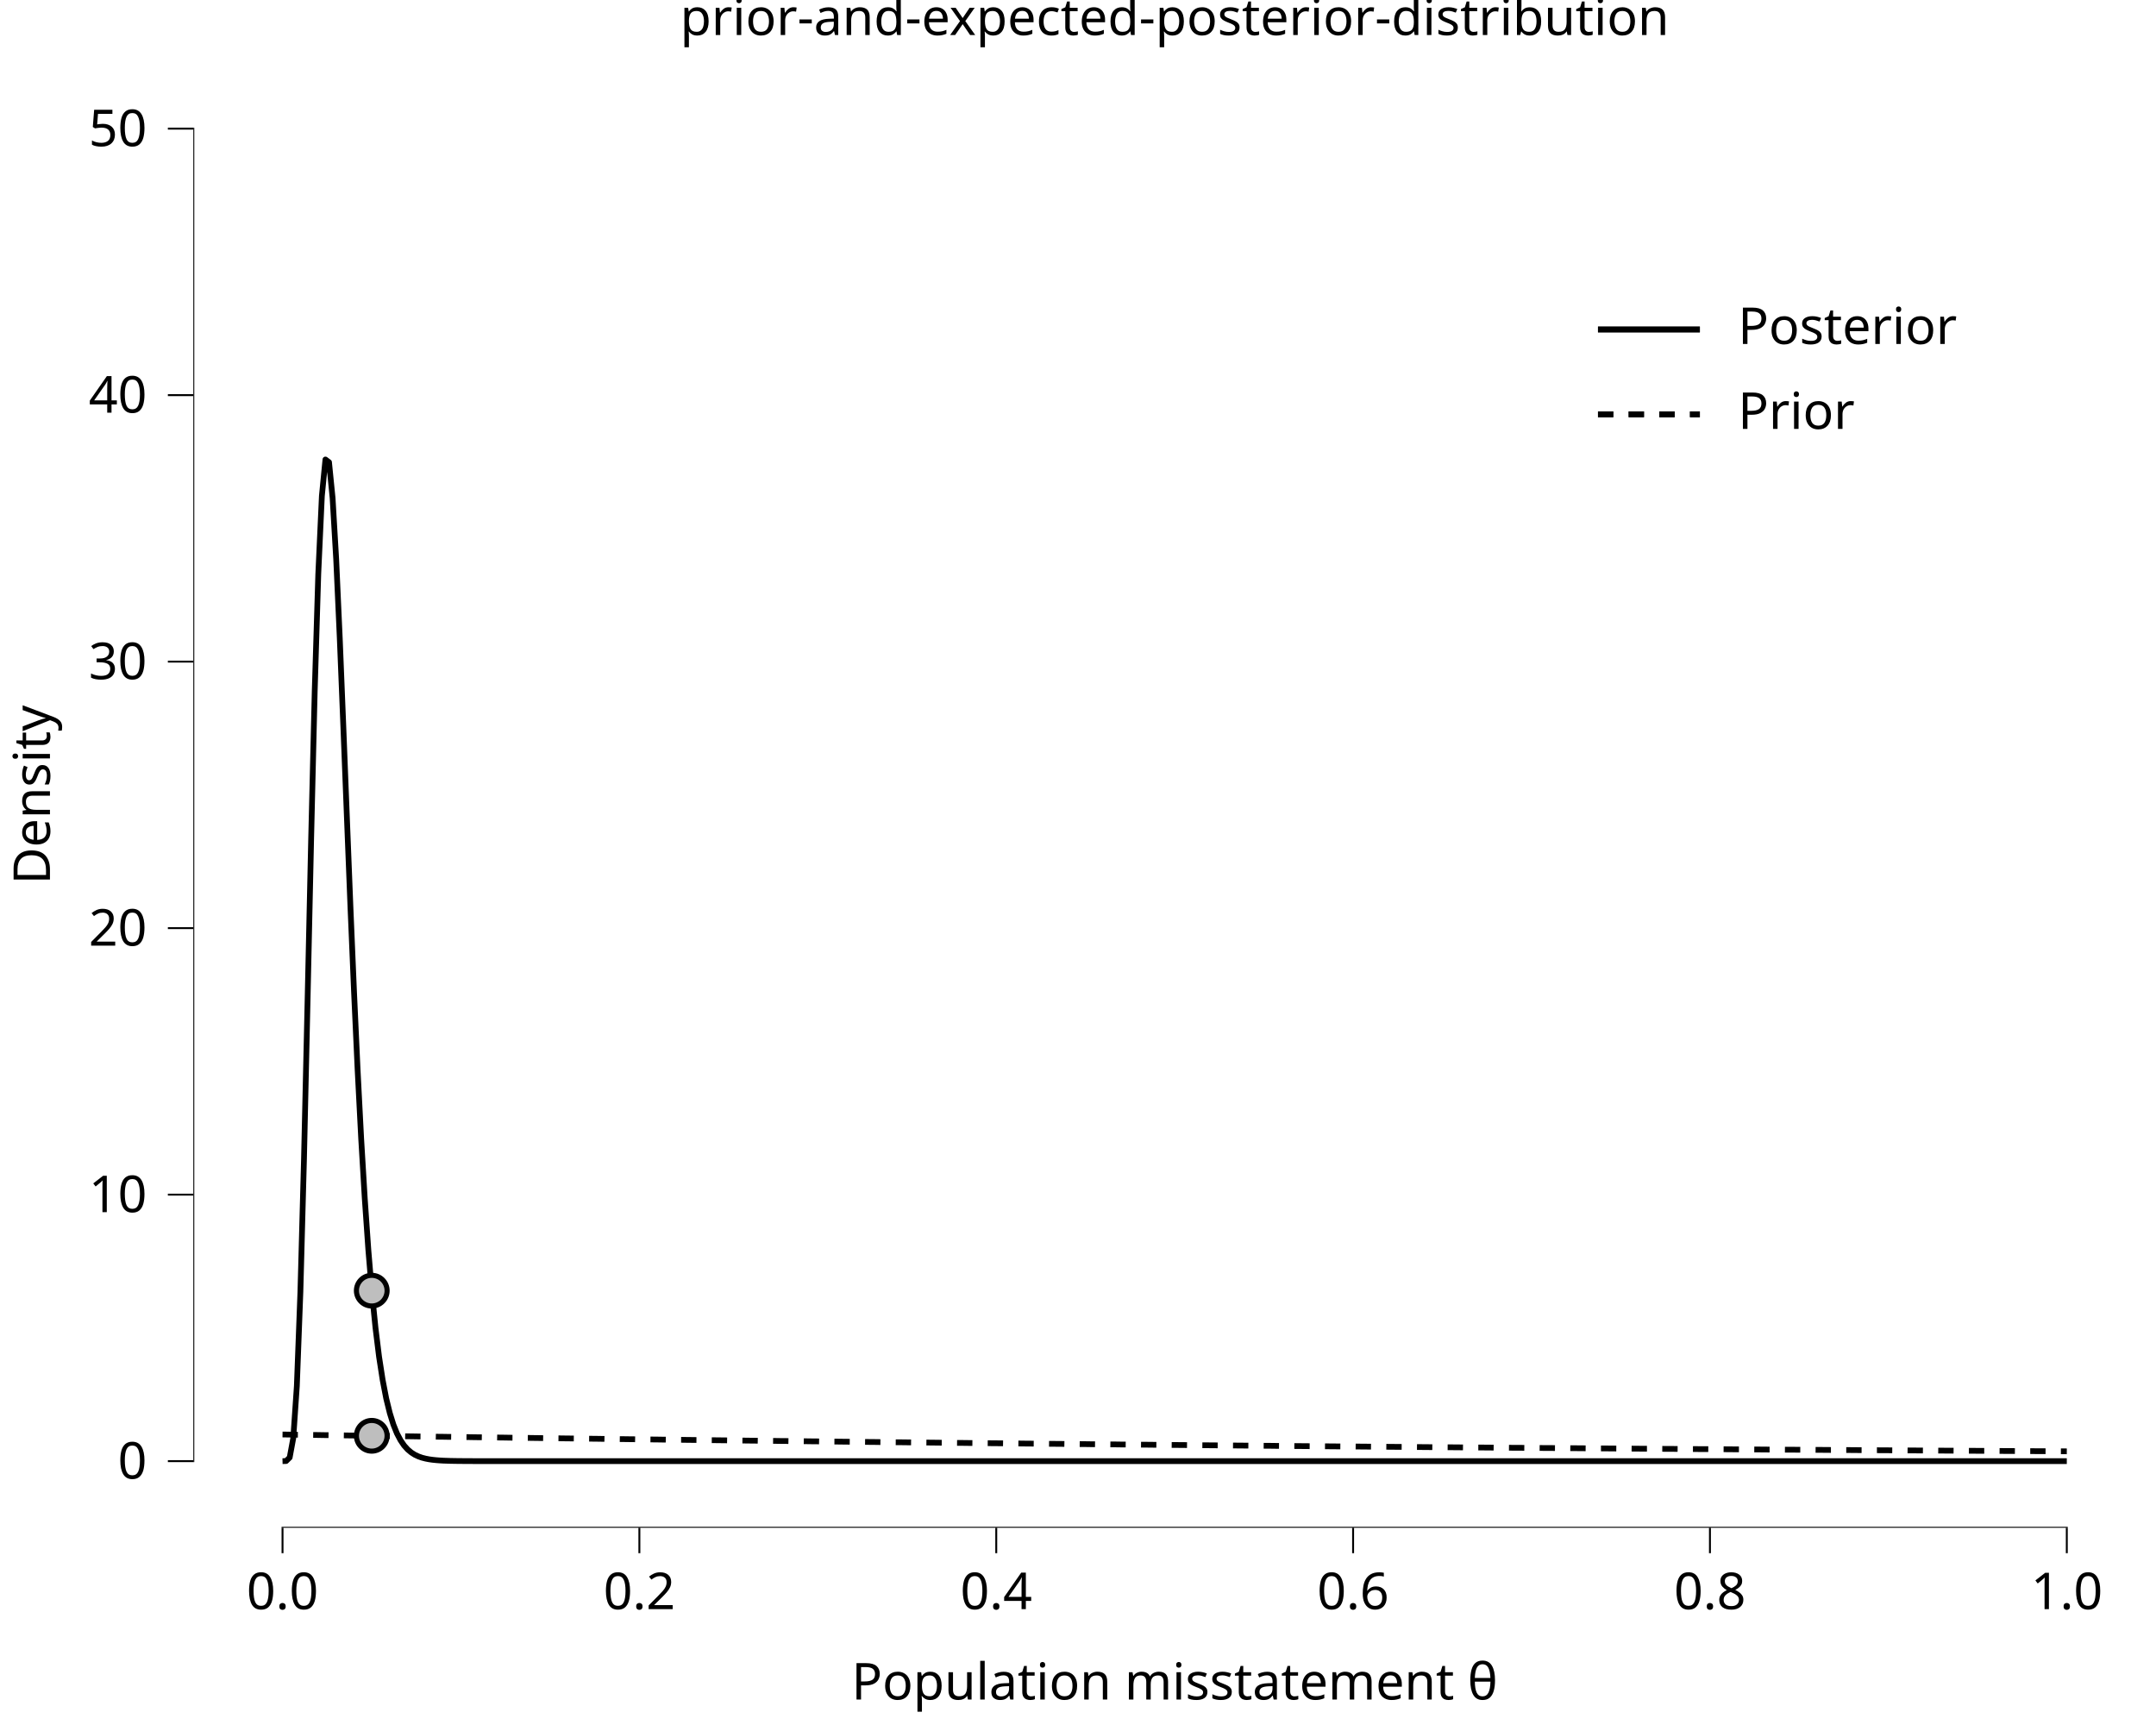
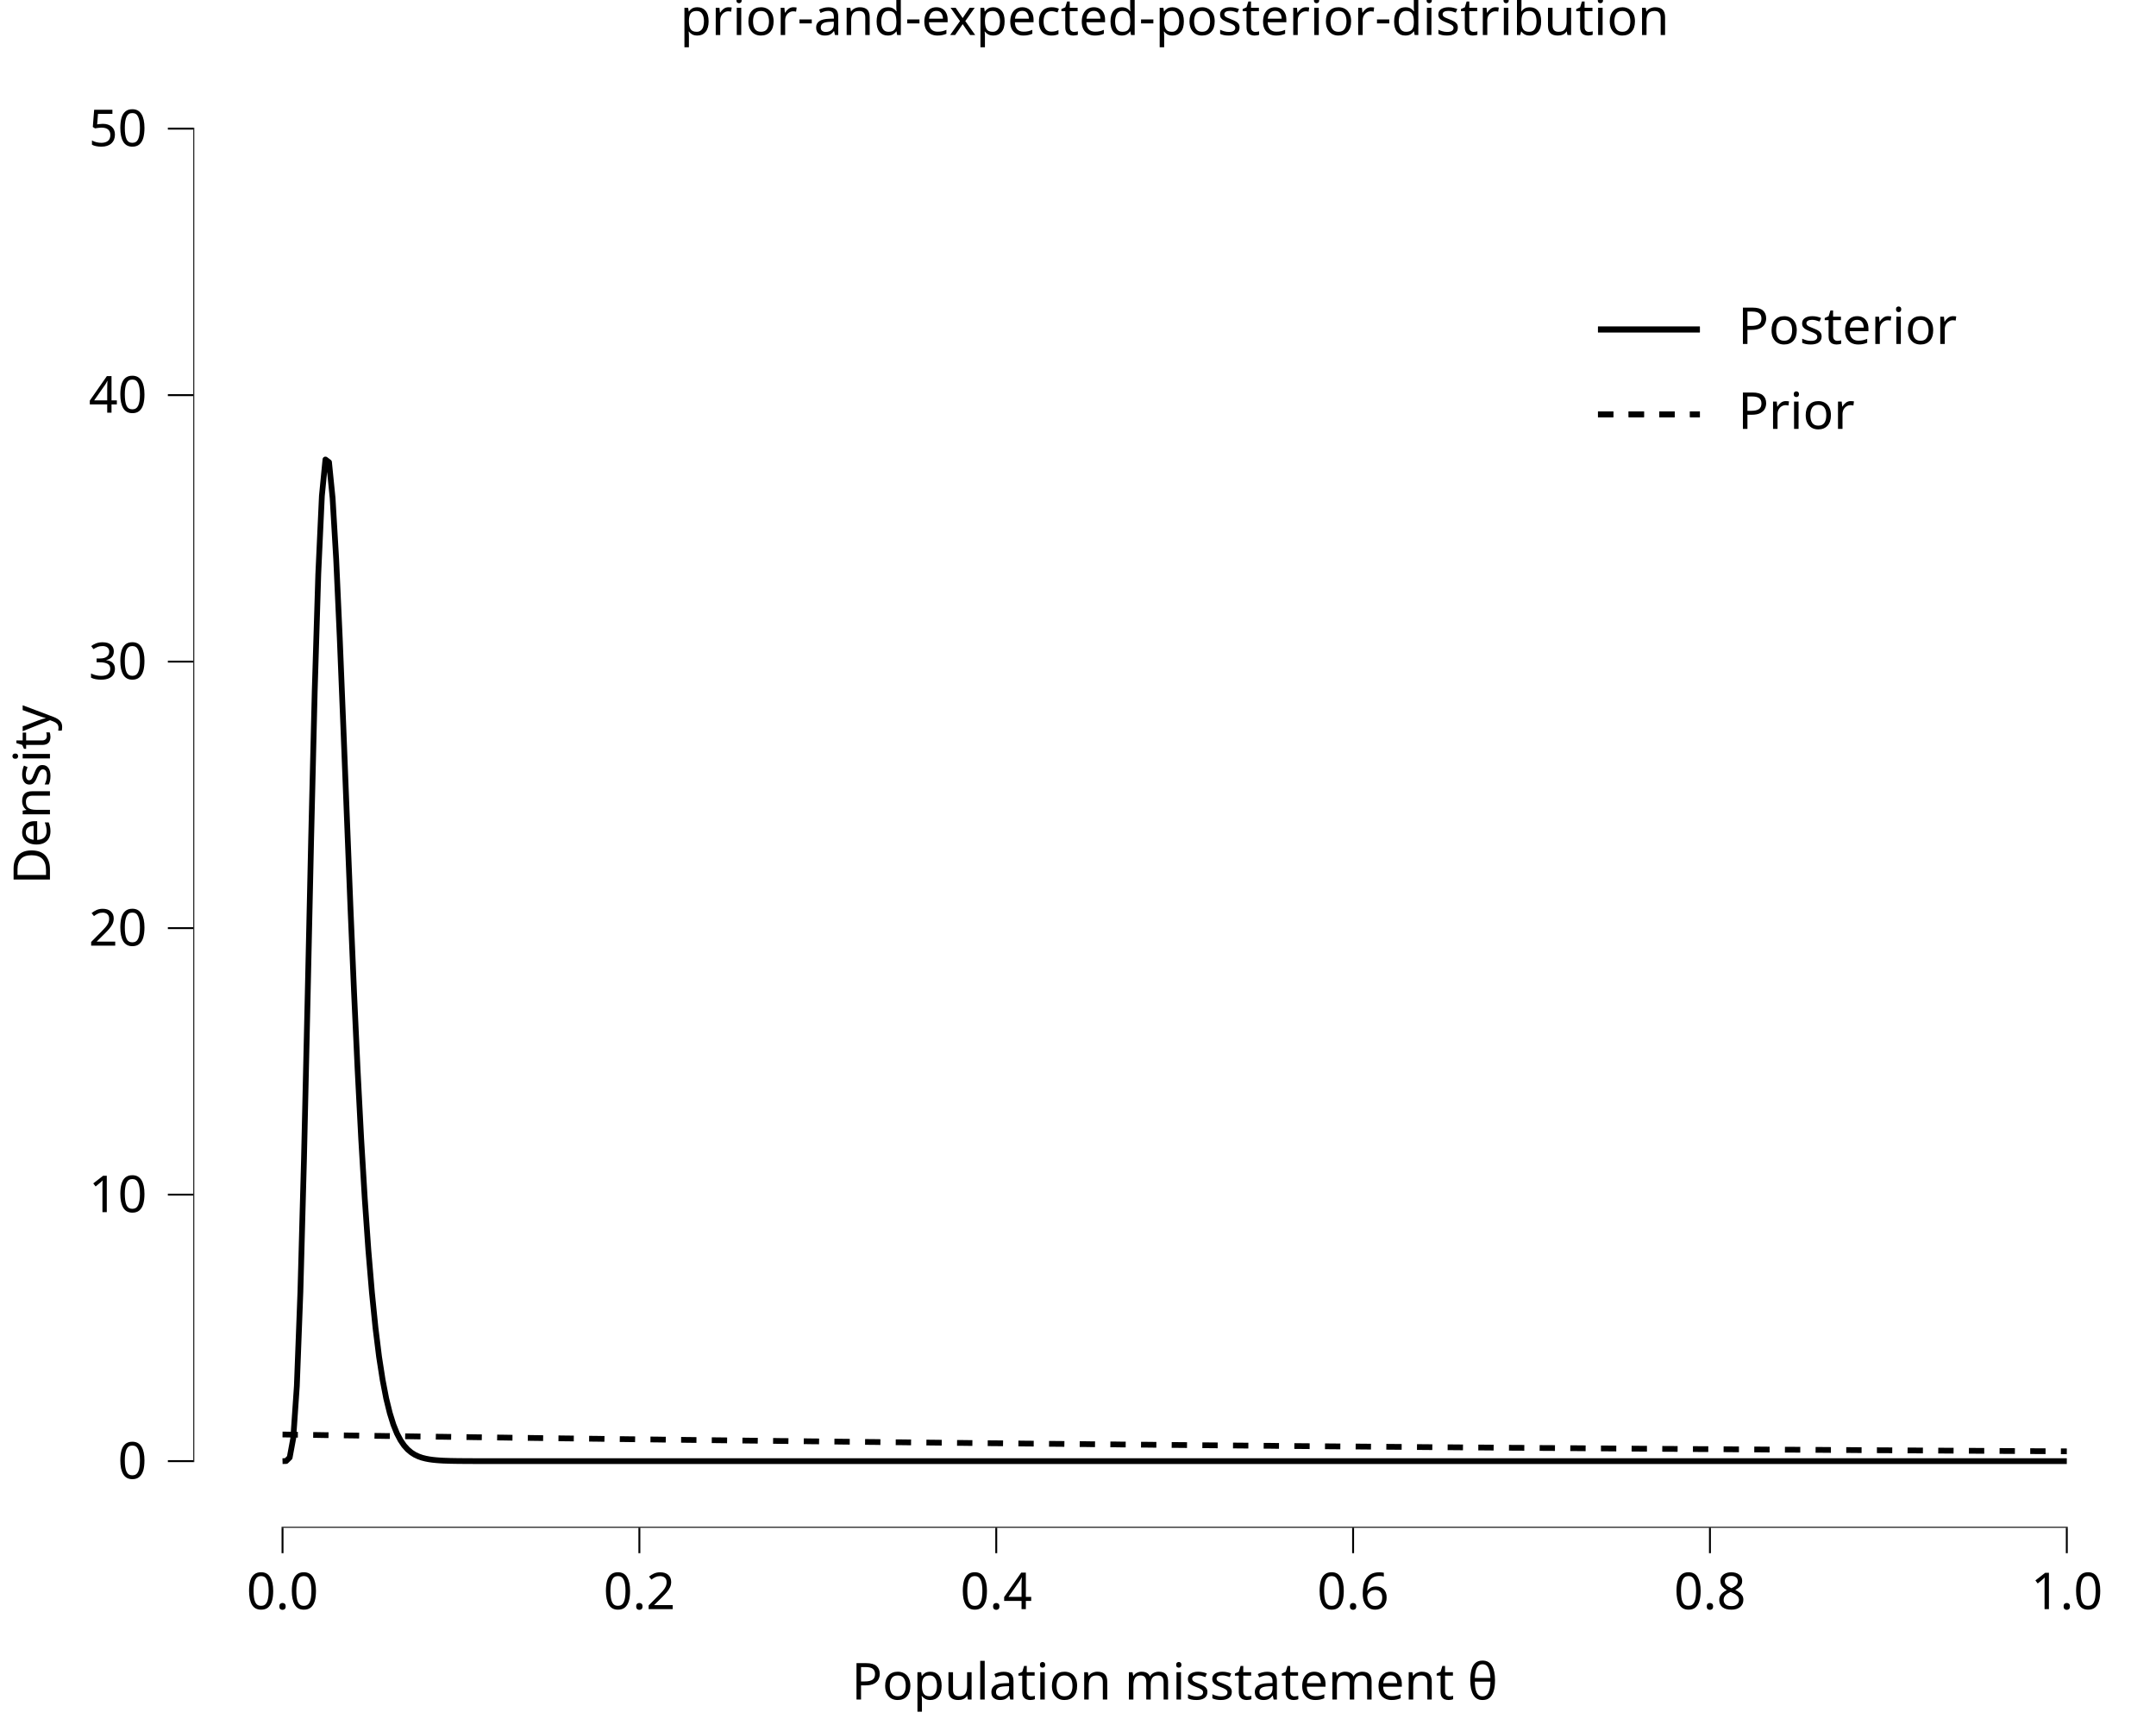
<svg xmlns="http://www.w3.org/2000/svg" class="svglite" data-engine-version="2.0" width="720.00pt" height="576.00pt" viewBox="0 0 720.00 576.00">
  <defs>
    <style type="text/css">
    .svglite line, .svglite polyline, .svglite polygon, .svglite path, .svglite rect, .svglite circle {
      fill: none;
      stroke: #000000;
      stroke-linecap: round;
      stroke-linejoin: round;
      stroke-miterlimit: 10.00;
    }
  </style>
  </defs>
  <rect width="100%" height="100%" style="stroke: none; fill: #FFFFFF;" />
  <defs>
    <clipPath id="cpMC4wMHw3MjAuMDB8MC4wMHw1NzYuMDA=">
      <rect x="0.00" y="0.00" width="720.00" height="576.00" />
    </clipPath>
  </defs>
  <g clip-path="url(#cpMC4wMHw3MjAuMDB8MC4wMHw1NzYuMDA=)">
    <rect x="0.00" y="0.00" width="720.00" height="576.00" style="stroke-width: 10.67; stroke: none;" />
  </g>
  <defs>
    <clipPath id="cpNjQuNTZ8NzIwLjAwfDIwLjcxfDUxMC4xNA==">
      <rect x="64.56" y="20.71" width="655.44" height="489.43" />
    </clipPath>
  </defs>
  <g clip-path="url(#cpNjQuNTZ8NzIwLjAwfDIwLjcxfDUxMC4xNA==)">
    <rect x="64.56" y="20.71" width="655.44" height="489.43" style="stroke-width: 10.67; stroke: none;" />
    <polyline points="94.35,478.99 95.55,479.01 96.74,479.03 97.94,479.05 99.13,479.07 100.32,479.08 101.52,479.10 102.71,479.12 103.91,479.14 105.10,479.15 106.29,479.17 107.49,479.19 108.68,479.21 109.88,479.22 111.07,479.24 112.27,479.26 113.46,479.27 114.65,479.29 115.85,479.31 117.04,479.33 118.24,479.34 119.43,479.36 120.62,479.38 121.82,479.39 123.01,479.41 124.21,479.43 125.40,479.45 126.59,479.46 127.79,479.48 128.98,479.50 130.18,479.51 131.37,479.53 132.56,479.55 133.76,479.56 134.95,479.58 136.15,479.60 137.34,479.61 138.54,479.63 139.73,479.65 140.92,479.66 142.12,479.68 143.31,479.70 144.51,479.71 145.70,479.73 146.89,479.75 148.09,479.76 149.28,479.78 150.48,479.79 151.67,479.81 152.86,479.83 154.06,479.84 155.25,479.86 156.45,479.87 157.64,479.89 158.83,479.91 160.03,479.92 161.22,479.94 162.42,479.95 163.61,479.97 164.81,479.99 166.00,480.00 167.19,480.02 168.39,480.03 169.58,480.05 170.78,480.07 171.97,480.08 173.16,480.10 174.36,480.11 175.55,480.13 176.75,480.14 177.94,480.16 179.13,480.17 180.33,480.19 181.52,480.21 182.72,480.22 183.91,480.24 185.11,480.25 186.30,480.27 187.49,480.28 188.69,480.30 189.88,480.31 191.08,480.33 192.27,480.34 193.46,480.36 194.66,480.37 195.85,480.39 197.05,480.40 198.24,480.42 199.43,480.43 200.63,480.45 201.82,480.46 203.02,480.48 204.21,480.49 205.40,480.51 206.60,480.52 207.79,480.54 208.99,480.55 210.18,480.57 211.38,480.58 212.57,480.60 213.76,480.61 214.96,480.62 216.15,480.64 217.35,480.65 218.54,480.67 219.73,480.68 220.93,480.70 222.12,480.71 223.32,480.73 224.51,480.74 225.70,480.75 226.90,480.77 228.09,480.78 229.29,480.80 230.48,480.81 231.67,480.83 232.87,480.84 234.06,480.85 235.26,480.87 236.45,480.88 237.65,480.90 238.84,480.91 240.03,480.92 241.23,480.94 242.42,480.95 243.62,480.97 244.81,480.98 246.00,480.99 247.20,481.01 248.39,481.02 249.59,481.04 250.78,481.05 251.97,481.06 253.17,481.08 254.36,481.09 255.56,481.10 256.75,481.12 257.94,481.13 259.14,481.14 260.33,481.16 261.53,481.17 262.72,481.18 263.92,481.20 265.11,481.21 266.30,481.22 267.50,481.24 268.69,481.25 269.89,481.26 271.08,481.28 272.27,481.29 273.47,481.30 274.66,481.32 275.86,481.33 277.05,481.34 278.24,481.36 279.44,481.37 280.63,481.38 281.83,481.40 283.02,481.41 284.21,481.42 285.41,481.44 286.60,481.45 287.80,481.46 288.99,481.47 290.19,481.49 291.38,481.50 292.57,481.51 293.77,481.53 294.96,481.54 296.16,481.55 297.35,481.56 298.54,481.58 299.74,481.59 300.93,481.60 302.13,481.61 303.32,481.63 304.51,481.64 305.71,481.65 306.90,481.66 308.10,481.68 309.29,481.69 310.49,481.70 311.68,481.71 312.87,481.73 314.07,481.74 315.26,481.75 316.46,481.76 317.65,481.78 318.84,481.79 320.04,481.80 321.23,481.81 322.43,481.82 323.62,481.84 324.81,481.85 326.01,481.86 327.20,481.87 328.40,481.88 329.59,481.90 330.78,481.91 331.98,481.92 333.17,481.93 334.37,481.94 335.56,481.96 336.76,481.97 337.95,481.98 339.14,481.99 340.34,482.00 341.53,482.02 342.73,482.03 343.92,482.04 345.11,482.05 346.31,482.06 347.50,482.07 348.70,482.09 349.89,482.10 351.08,482.11 352.28,482.12 353.47,482.13 354.67,482.14 355.86,482.16 357.05,482.17 358.25,482.18 359.44,482.19 360.64,482.20 361.83,482.21 363.03,482.22 364.22,482.24 365.41,482.25 366.61,482.26 367.80,482.27 369.00,482.28 370.19,482.29 371.38,482.30 372.58,482.31 373.77,482.33 374.97,482.34 376.16,482.35 377.35,482.36 378.55,482.37 379.74,482.38 380.94,482.39 382.13,482.40 383.32,482.41 384.52,482.42 385.71,482.44 386.91,482.45 388.10,482.46 389.30,482.47 390.49,482.48 391.68,482.49 392.88,482.50 394.07,482.51 395.27,482.52 396.46,482.53 397.65,482.54 398.85,482.55 400.04,482.57 401.24,482.58 402.43,482.59 403.62,482.60 404.82,482.61 406.01,482.62 407.21,482.63 408.40,482.64 409.59,482.65 410.79,482.66 411.98,482.67 413.18,482.68 414.37,482.69 415.57,482.70 416.76,482.71 417.95,482.72 419.15,482.73 420.34,482.74 421.54,482.75 422.73,482.76 423.92,482.77 425.12,482.78 426.31,482.80 427.51,482.81 428.70,482.82 429.89,482.83 431.09,482.84 432.28,482.85 433.48,482.86 434.67,482.87 435.87,482.88 437.06,482.89 438.25,482.90 439.45,482.91 440.64,482.92 441.84,482.93 443.03,482.94 444.22,482.95 445.42,482.96 446.61,482.97 447.81,482.98 449.00,482.99 450.19,483.00 451.39,483.01 452.58,483.01 453.78,483.02 454.97,483.03 456.16,483.04 457.36,483.05 458.55,483.06 459.75,483.07 460.94,483.08 462.14,483.09 463.33,483.10 464.52,483.11 465.72,483.12 466.91,483.13 468.11,483.14 469.30,483.15 470.49,483.16 471.69,483.17 472.88,483.18 474.08,483.19 475.27,483.20 476.46,483.21 477.66,483.22 478.85,483.23 480.05,483.23 481.24,483.24 482.43,483.25 483.63,483.26 484.82,483.27 486.02,483.28 487.21,483.29 488.41,483.30 489.60,483.31 490.79,483.32 491.99,483.33 493.18,483.34 494.38,483.35 495.57,483.35 496.76,483.36 497.96,483.37 499.15,483.38 500.35,483.39 501.54,483.40 502.73,483.41 503.93,483.42 505.12,483.43 506.32,483.44 507.51,483.44 508.70,483.45 509.90,483.46 511.09,483.47 512.29,483.48 513.48,483.49 514.68,483.50 515.87,483.51 517.06,483.52 518.26,483.52 519.45,483.53 520.65,483.54 521.84,483.55 523.03,483.56 524.23,483.57 525.42,483.58 526.62,483.58 527.81,483.59 529.00,483.60 530.20,483.61 531.39,483.62 532.59,483.63 533.78,483.64 534.97,483.64 536.17,483.65 537.36,483.66 538.56,483.67 539.75,483.68 540.95,483.69 542.14,483.70 543.33,483.70 544.53,483.71 545.72,483.72 546.92,483.73 548.11,483.74 549.30,483.75 550.50,483.75 551.69,483.76 552.89,483.77 554.08,483.78 555.27,483.79 556.47,483.80 557.66,483.80 558.86,483.81 560.05,483.82 561.25,483.83 562.44,483.84 563.63,483.84 564.83,483.85 566.02,483.86 567.22,483.87 568.41,483.88 569.60,483.88 570.80,483.89 571.99,483.90 573.19,483.91 574.38,483.92 575.57,483.92 576.77,483.93 577.96,483.94 579.16,483.95 580.35,483.96 581.54,483.96 582.74,483.97 583.93,483.98 585.13,483.99 586.32,484.00 587.52,484.00 588.71,484.01 589.90,484.02 591.10,484.03 592.29,484.03 593.49,484.04 594.68,484.05 595.87,484.06 597.07,484.07 598.26,484.07 599.46,484.08 600.65,484.09 601.84,484.10 603.04,484.10 604.23,484.11 605.43,484.12 606.62,484.13 607.81,484.13 609.01,484.14 610.20,484.15 611.40,484.16 612.59,484.16 613.79,484.17 614.98,484.18 616.17,484.19 617.37,484.19 618.56,484.20 619.76,484.21 620.95,484.22 622.14,484.22 623.34,484.23 624.53,484.24 625.73,484.25 626.92,484.25 628.11,484.26 629.31,484.27 630.50,484.27 631.70,484.28 632.89,484.29 634.08,484.30 635.28,484.30 636.47,484.31 637.67,484.32 638.86,484.32 640.06,484.33 641.25,484.34 642.44,484.35 643.64,484.35 644.83,484.36 646.03,484.37 647.22,484.37 648.41,484.38 649.61,484.39 650.80,484.40 652.00,484.40 653.19,484.41 654.38,484.42 655.58,484.42 656.77,484.43 657.97,484.44 659.16,484.44 660.35,484.45 661.55,484.46 662.74,484.46 663.94,484.47 665.13,484.48 666.33,484.49 667.52,484.49 668.71,484.50 669.91,484.51 671.10,484.51 672.30,484.52 673.49,484.53 674.68,484.53 675.88,484.54 677.07,484.55 678.27,484.55 679.46,484.56 680.65,484.57 681.85,484.57 683.04,484.58 684.24,484.59 685.43,484.59 686.63,484.60 687.82,484.61 689.01,484.61 690.21,484.62 " style="stroke-width: 1.92; stroke-dasharray: 5.12,5.12; stroke-linecap: butt;" />
    <polyline points="94.35,487.89 95.55,487.86 96.74,486.69 97.94,480.20 99.13,462.82 100.32,431.36 101.52,386.90 102.71,334.22 103.91,280.00 105.10,230.79 106.29,191.67 107.49,165.60 108.68,153.43 109.88,154.33 111.07,166.28 112.27,186.72 113.46,212.93 114.65,242.40 115.85,273.00 117.04,303.07 118.24,331.42 119.43,357.30 120.62,380.30 121.82,400.29 123.01,417.33 124.21,431.62 125.40,443.42 126.59,453.04 127.79,460.80 128.98,466.98 130.18,471.86 131.37,475.68 132.56,478.64 133.76,480.92 134.95,482.67 136.15,484.00 137.34,485.00 138.54,485.76 139.73,486.32 140.92,486.74 142.12,487.05 143.31,487.28 144.51,487.45 145.70,487.57 146.89,487.66 148.09,487.73 149.28,487.77 150.48,487.81 151.67,487.83 152.86,487.85 154.06,487.86 155.25,487.87 156.45,487.88 157.64,487.88 158.83,487.89 160.03,487.89 161.22,487.89 162.42,487.89 163.61,487.89 164.81,487.89 166.00,487.89 167.19,487.89 168.39,487.89 169.58,487.89 170.78,487.89 171.97,487.89 173.16,487.89 174.36,487.89 175.55,487.89 176.75,487.89 177.94,487.89 179.13,487.89 180.33,487.89 181.52,487.89 182.72,487.89 183.91,487.89 185.11,487.89 186.30,487.89 187.49,487.89 188.69,487.89 189.88,487.89 191.08,487.89 192.27,487.89 193.46,487.89 194.66,487.89 195.85,487.89 197.05,487.89 198.24,487.89 199.43,487.89 200.63,487.89 201.82,487.89 203.02,487.89 204.21,487.89 205.40,487.89 206.60,487.89 207.79,487.89 208.99,487.89 210.18,487.89 211.38,487.89 212.57,487.89 213.76,487.89 214.96,487.89 216.15,487.89 217.35,487.89 218.54,487.89 219.73,487.89 220.93,487.89 222.12,487.89 223.32,487.89 224.51,487.89 225.70,487.89 226.90,487.89 228.09,487.89 229.29,487.89 230.48,487.89 231.67,487.89 232.87,487.89 234.06,487.89 235.26,487.89 236.45,487.89 237.65,487.89 238.84,487.89 240.03,487.89 241.23,487.89 242.42,487.89 243.62,487.89 244.81,487.89 246.00,487.89 247.20,487.89 248.39,487.89 249.59,487.89 250.78,487.89 251.97,487.89 253.17,487.89 254.36,487.89 255.56,487.89 256.75,487.89 257.94,487.89 259.14,487.89 260.33,487.89 261.53,487.89 262.72,487.89 263.92,487.89 265.11,487.89 266.30,487.89 267.50,487.89 268.69,487.89 269.89,487.89 271.08,487.89 272.27,487.89 273.47,487.89 274.66,487.89 275.86,487.89 277.05,487.89 278.24,487.89 279.44,487.89 280.63,487.89 281.83,487.89 283.02,487.89 284.21,487.89 285.41,487.89 286.60,487.89 287.80,487.89 288.99,487.89 290.19,487.89 291.38,487.89 292.57,487.89 293.77,487.89 294.96,487.89 296.16,487.89 297.35,487.89 298.54,487.89 299.74,487.89 300.93,487.89 302.13,487.89 303.32,487.89 304.51,487.89 305.71,487.89 306.90,487.89 308.10,487.89 309.29,487.89 310.49,487.89 311.68,487.89 312.87,487.89 314.07,487.89 315.26,487.89 316.46,487.89 317.65,487.89 318.84,487.89 320.04,487.89 321.23,487.89 322.43,487.89 323.62,487.89 324.81,487.89 326.01,487.89 327.20,487.89 328.40,487.89 329.59,487.89 330.78,487.89 331.98,487.89 333.17,487.89 334.37,487.89 335.56,487.89 336.76,487.89 337.95,487.89 339.14,487.89 340.34,487.89 341.53,487.89 342.73,487.89 343.92,487.89 345.11,487.89 346.31,487.89 347.50,487.89 348.70,487.89 349.89,487.89 351.08,487.89 352.28,487.89 353.47,487.89 354.67,487.89 355.86,487.89 357.05,487.89 358.25,487.89 359.44,487.89 360.64,487.89 361.83,487.89 363.03,487.89 364.22,487.89 365.41,487.89 366.61,487.89 367.80,487.89 369.00,487.89 370.19,487.89 371.38,487.89 372.58,487.89 373.77,487.89 374.97,487.89 376.16,487.89 377.35,487.89 378.55,487.89 379.74,487.89 380.94,487.89 382.13,487.89 383.32,487.89 384.52,487.89 385.71,487.89 386.91,487.89 388.10,487.89 389.30,487.89 390.49,487.89 391.68,487.89 392.88,487.89 394.07,487.89 395.27,487.89 396.46,487.89 397.65,487.89 398.85,487.89 400.04,487.89 401.24,487.89 402.43,487.89 403.62,487.89 404.82,487.89 406.01,487.89 407.21,487.89 408.40,487.89 409.59,487.89 410.79,487.89 411.98,487.89 413.18,487.89 414.37,487.89 415.57,487.89 416.76,487.89 417.95,487.89 419.15,487.89 420.34,487.89 421.54,487.89 422.73,487.89 423.92,487.89 425.12,487.89 426.31,487.89 427.51,487.89 428.70,487.89 429.89,487.89 431.09,487.89 432.28,487.89 433.48,487.89 434.67,487.89 435.87,487.89 437.06,487.89 438.25,487.89 439.45,487.89 440.64,487.89 441.84,487.89 443.03,487.89 444.22,487.89 445.42,487.89 446.61,487.89 447.81,487.89 449.00,487.89 450.19,487.89 451.39,487.89 452.58,487.89 453.78,487.89 454.97,487.89 456.16,487.89 457.36,487.89 458.55,487.89 459.75,487.89 460.94,487.89 462.14,487.89 463.33,487.89 464.52,487.89 465.72,487.89 466.91,487.89 468.11,487.89 469.30,487.89 470.49,487.89 471.69,487.89 472.88,487.89 474.08,487.89 475.27,487.89 476.46,487.89 477.66,487.89 478.85,487.89 480.05,487.89 481.24,487.89 482.43,487.89 483.63,487.89 484.82,487.89 486.02,487.89 487.21,487.89 488.41,487.89 489.60,487.89 490.79,487.89 491.99,487.89 493.18,487.89 494.38,487.89 495.57,487.89 496.76,487.89 497.96,487.89 499.15,487.89 500.35,487.89 501.54,487.89 502.73,487.89 503.93,487.89 505.12,487.89 506.32,487.89 507.51,487.89 508.70,487.89 509.90,487.89 511.09,487.89 512.29,487.89 513.48,487.89 514.68,487.89 515.87,487.89 517.06,487.89 518.26,487.89 519.45,487.89 520.65,487.89 521.84,487.89 523.03,487.89 524.23,487.89 525.42,487.89 526.62,487.89 527.81,487.89 529.00,487.89 530.20,487.89 531.39,487.89 532.59,487.89 533.78,487.89 534.97,487.89 536.17,487.89 537.36,487.89 538.56,487.89 539.75,487.89 540.95,487.89 542.14,487.89 543.33,487.89 544.53,487.89 545.72,487.89 546.92,487.89 548.11,487.89 549.30,487.89 550.50,487.89 551.69,487.89 552.89,487.89 554.08,487.89 555.27,487.89 556.47,487.89 557.66,487.89 558.86,487.89 560.05,487.89 561.25,487.89 562.44,487.89 563.63,487.89 564.83,487.89 566.02,487.89 567.22,487.89 568.41,487.89 569.60,487.89 570.80,487.89 571.99,487.89 573.19,487.89 574.38,487.89 575.57,487.89 576.77,487.89 577.96,487.89 579.16,487.89 580.35,487.89 581.54,487.89 582.74,487.89 583.93,487.89 585.13,487.89 586.32,487.89 587.52,487.89 588.71,487.89 589.90,487.89 591.10,487.89 592.29,487.89 593.49,487.89 594.68,487.89 595.87,487.89 597.07,487.89 598.26,487.89 599.46,487.89 600.65,487.89 601.84,487.89 603.04,487.89 604.23,487.89 605.43,487.89 606.62,487.89 607.81,487.89 609.01,487.89 610.20,487.89 611.40,487.89 612.59,487.89 613.79,487.89 614.98,487.89 616.17,487.89 617.37,487.89 618.56,487.89 619.76,487.89 620.95,487.89 622.14,487.89 623.34,487.89 624.53,487.89 625.73,487.89 626.92,487.89 628.11,487.89 629.31,487.89 630.50,487.89 631.70,487.89 632.89,487.89 634.08,487.89 635.28,487.89 636.47,487.89 637.67,487.89 638.86,487.89 640.06,487.89 641.25,487.89 642.44,487.89 643.64,487.89 644.83,487.89 646.03,487.89 647.22,487.89 648.41,487.89 649.61,487.89 650.80,487.89 652.00,487.89 653.19,487.89 654.38,487.89 655.58,487.89 656.77,487.89 657.97,487.89 659.16,487.89 660.35,487.89 661.55,487.89 662.74,487.89 663.94,487.89 665.13,487.89 666.33,487.89 667.52,487.89 668.71,487.89 669.91,487.89 671.10,487.89 672.30,487.89 673.49,487.89 674.68,487.89 675.88,487.89 677.07,487.89 678.27,487.89 679.46,487.89 680.65,487.89 681.85,487.89 683.04,487.89 684.24,487.89 685.43,487.89 686.63,487.89 687.82,487.89 689.01,487.89 690.21,487.89 " style="stroke-width: 1.92; stroke-linecap: butt;" />
-     <circle cx="124.15" cy="479.43" r="5.12" style="stroke-width: 1.70; fill: #BEBEBE;" />
-     <circle cx="124.15" cy="430.97" r="5.12" style="stroke-width: 1.70; fill: #BEBEBE;" />
    <line x1="94.03" y1="510.14" x2="690.53" y2="510.14" style="stroke-width: 0.64; stroke-linecap: butt;" />
    <line x1="64.56" y1="488.21" x2="64.56" y2="42.64" style="stroke-width: 0.64; stroke-linecap: butt;" />
    <rect x="64.56" y="20.71" width="655.44" height="489.43" style="stroke-width: 0.00; stroke: none;" />
  </g>
  <g clip-path="url(#cpMC4wMHw3MjAuMDB8MC4wMHw1NzYuMDA=)">
    <polyline points="64.56,510.14 64.56,20.71 " style="stroke-width: 0.00; stroke: none; stroke-linecap: butt;" />
    <text x="49.08" y="493.74" text-anchor="end" style="font-size: 17.00px; font-family: sans;" textLength="9.46px" lengthAdjust="spacingAndGlyphs">0</text>
    <text x="49.08" y="404.75" text-anchor="end" style="font-size: 17.00px; font-family: sans;" textLength="18.91px" lengthAdjust="spacingAndGlyphs">10</text>
    <text x="49.08" y="315.77" text-anchor="end" style="font-size: 17.00px; font-family: sans;" textLength="18.91px" lengthAdjust="spacingAndGlyphs">20</text>
    <text x="49.08" y="226.78" text-anchor="end" style="font-size: 17.00px; font-family: sans;" textLength="18.91px" lengthAdjust="spacingAndGlyphs">30</text>
    <text x="49.08" y="137.79" text-anchor="end" style="font-size: 17.00px; font-family: sans;" textLength="18.91px" lengthAdjust="spacingAndGlyphs">40</text>
    <text x="49.08" y="48.80" text-anchor="end" style="font-size: 17.00px; font-family: sans;" textLength="18.91px" lengthAdjust="spacingAndGlyphs">50</text>
    <polyline points="56.06,487.89 64.56,487.89 " style="stroke-width: 0.64; stroke-linecap: butt;" />
    <polyline points="56.06,398.91 64.56,398.91 " style="stroke-width: 0.64; stroke-linecap: butt;" />
    <polyline points="56.06,309.92 64.56,309.92 " style="stroke-width: 0.64; stroke-linecap: butt;" />
    <polyline points="56.06,220.93 64.56,220.93 " style="stroke-width: 0.64; stroke-linecap: butt;" />
    <polyline points="56.06,131.94 64.56,131.94 " style="stroke-width: 0.64; stroke-linecap: butt;" />
    <polyline points="56.06,42.95 64.56,42.95 " style="stroke-width: 0.64; stroke-linecap: butt;" />
    <polyline points="64.56,510.14 720.00,510.14 " style="stroke-width: 0.00; stroke: none; stroke-linecap: butt;" />
    <polyline points="94.35,518.64 94.35,510.14 " style="stroke-width: 0.64; stroke-linecap: butt;" />
    <polyline points="213.52,518.64 213.52,510.14 " style="stroke-width: 0.64; stroke-linecap: butt;" />
    <polyline points="332.70,518.64 332.70,510.14 " style="stroke-width: 0.64; stroke-linecap: butt;" />
    <polyline points="451.87,518.64 451.87,510.14 " style="stroke-width: 0.64; stroke-linecap: butt;" />
    <polyline points="571.04,518.64 571.04,510.14 " style="stroke-width: 0.64; stroke-linecap: butt;" />
    <polyline points="690.21,518.64 690.21,510.14 " style="stroke-width: 0.64; stroke-linecap: butt;" />
    <text x="94.35" y="537.32" text-anchor="middle" style="font-size: 17.00px; font-family: sans;" textLength="23.63px" lengthAdjust="spacingAndGlyphs">0.0</text>
    <text x="213.52" y="537.32" text-anchor="middle" style="font-size: 17.00px; font-family: sans;" textLength="23.63px" lengthAdjust="spacingAndGlyphs">0.2</text>
    <text x="332.70" y="537.32" text-anchor="middle" style="font-size: 17.00px; font-family: sans;" textLength="23.63px" lengthAdjust="spacingAndGlyphs">0.4</text>
    <text x="451.87" y="537.32" text-anchor="middle" style="font-size: 17.00px; font-family: sans;" textLength="23.63px" lengthAdjust="spacingAndGlyphs">0.6</text>
    <text x="571.04" y="537.32" text-anchor="middle" style="font-size: 17.00px; font-family: sans;" textLength="23.63px" lengthAdjust="spacingAndGlyphs">0.8</text>
    <text x="690.21" y="537.32" text-anchor="middle" style="font-size: 17.00px; font-family: sans;" textLength="23.63px" lengthAdjust="spacingAndGlyphs">1.0</text>
    <text x="392.28" y="567.49" text-anchor="middle" style="font-size: 17.00px; font-family: sans;" textLength="200.36px" lengthAdjust="spacingAndGlyphs">Population misstatement θ</text>
    <text transform="translate(16.68,265.42) rotate(-90)" text-anchor="middle" style="font-size: 17.00px; font-family: sans;" textLength="56.70px" lengthAdjust="spacingAndGlyphs">Density</text>
    <rect x="523.92" y="81.89" width="129.98" height="76.12" style="stroke-width: 0.75; stroke: none;" />
    <rect x="523.92" y="81.89" width="129.98" height="76.12" style="stroke-width: 10.67; stroke: none;" />
    <rect x="529.40" y="95.83" width="42.52" height="28.35" style="stroke-width: 10.67; stroke: none;" />
    <line x1="533.65" y1="110.01" x2="567.67" y2="110.01" style="stroke-width: 1.92; stroke-linecap: butt;" />
    <line x1="533.65" y1="110.01" x2="567.67" y2="110.01" style="stroke-width: 1.92; stroke-linecap: butt;" />
    <rect x="529.40" y="124.18" width="42.52" height="28.35" style="stroke-width: 10.67; stroke: none;" />
    <line x1="533.65" y1="138.35" x2="567.67" y2="138.35" style="stroke-width: 1.92; stroke-dasharray: 5.12,5.12; stroke-linecap: butt;" />
    <line x1="533.65" y1="138.35" x2="567.67" y2="138.35" style="stroke-width: 1.92; stroke-dasharray: 5.12,5.12; stroke-linecap: butt;" />
    <text x="580.39" y="114.86" style="font-size: 17.00px; font-family: sans;" textLength="68.03px" lengthAdjust="spacingAndGlyphs">Posterior</text>
    <text x="580.39" y="143.21" style="font-size: 17.00px; font-family: sans;" textLength="35.89px" lengthAdjust="spacingAndGlyphs">Prior</text>
    <text x="392.28" y="11.70" text-anchor="middle" style="font-size: 17.00px; font-family: sans;" textLength="302.39px" lengthAdjust="spacingAndGlyphs">prior-and-expected-posterior-distribution</text>
  </g>
</svg>
